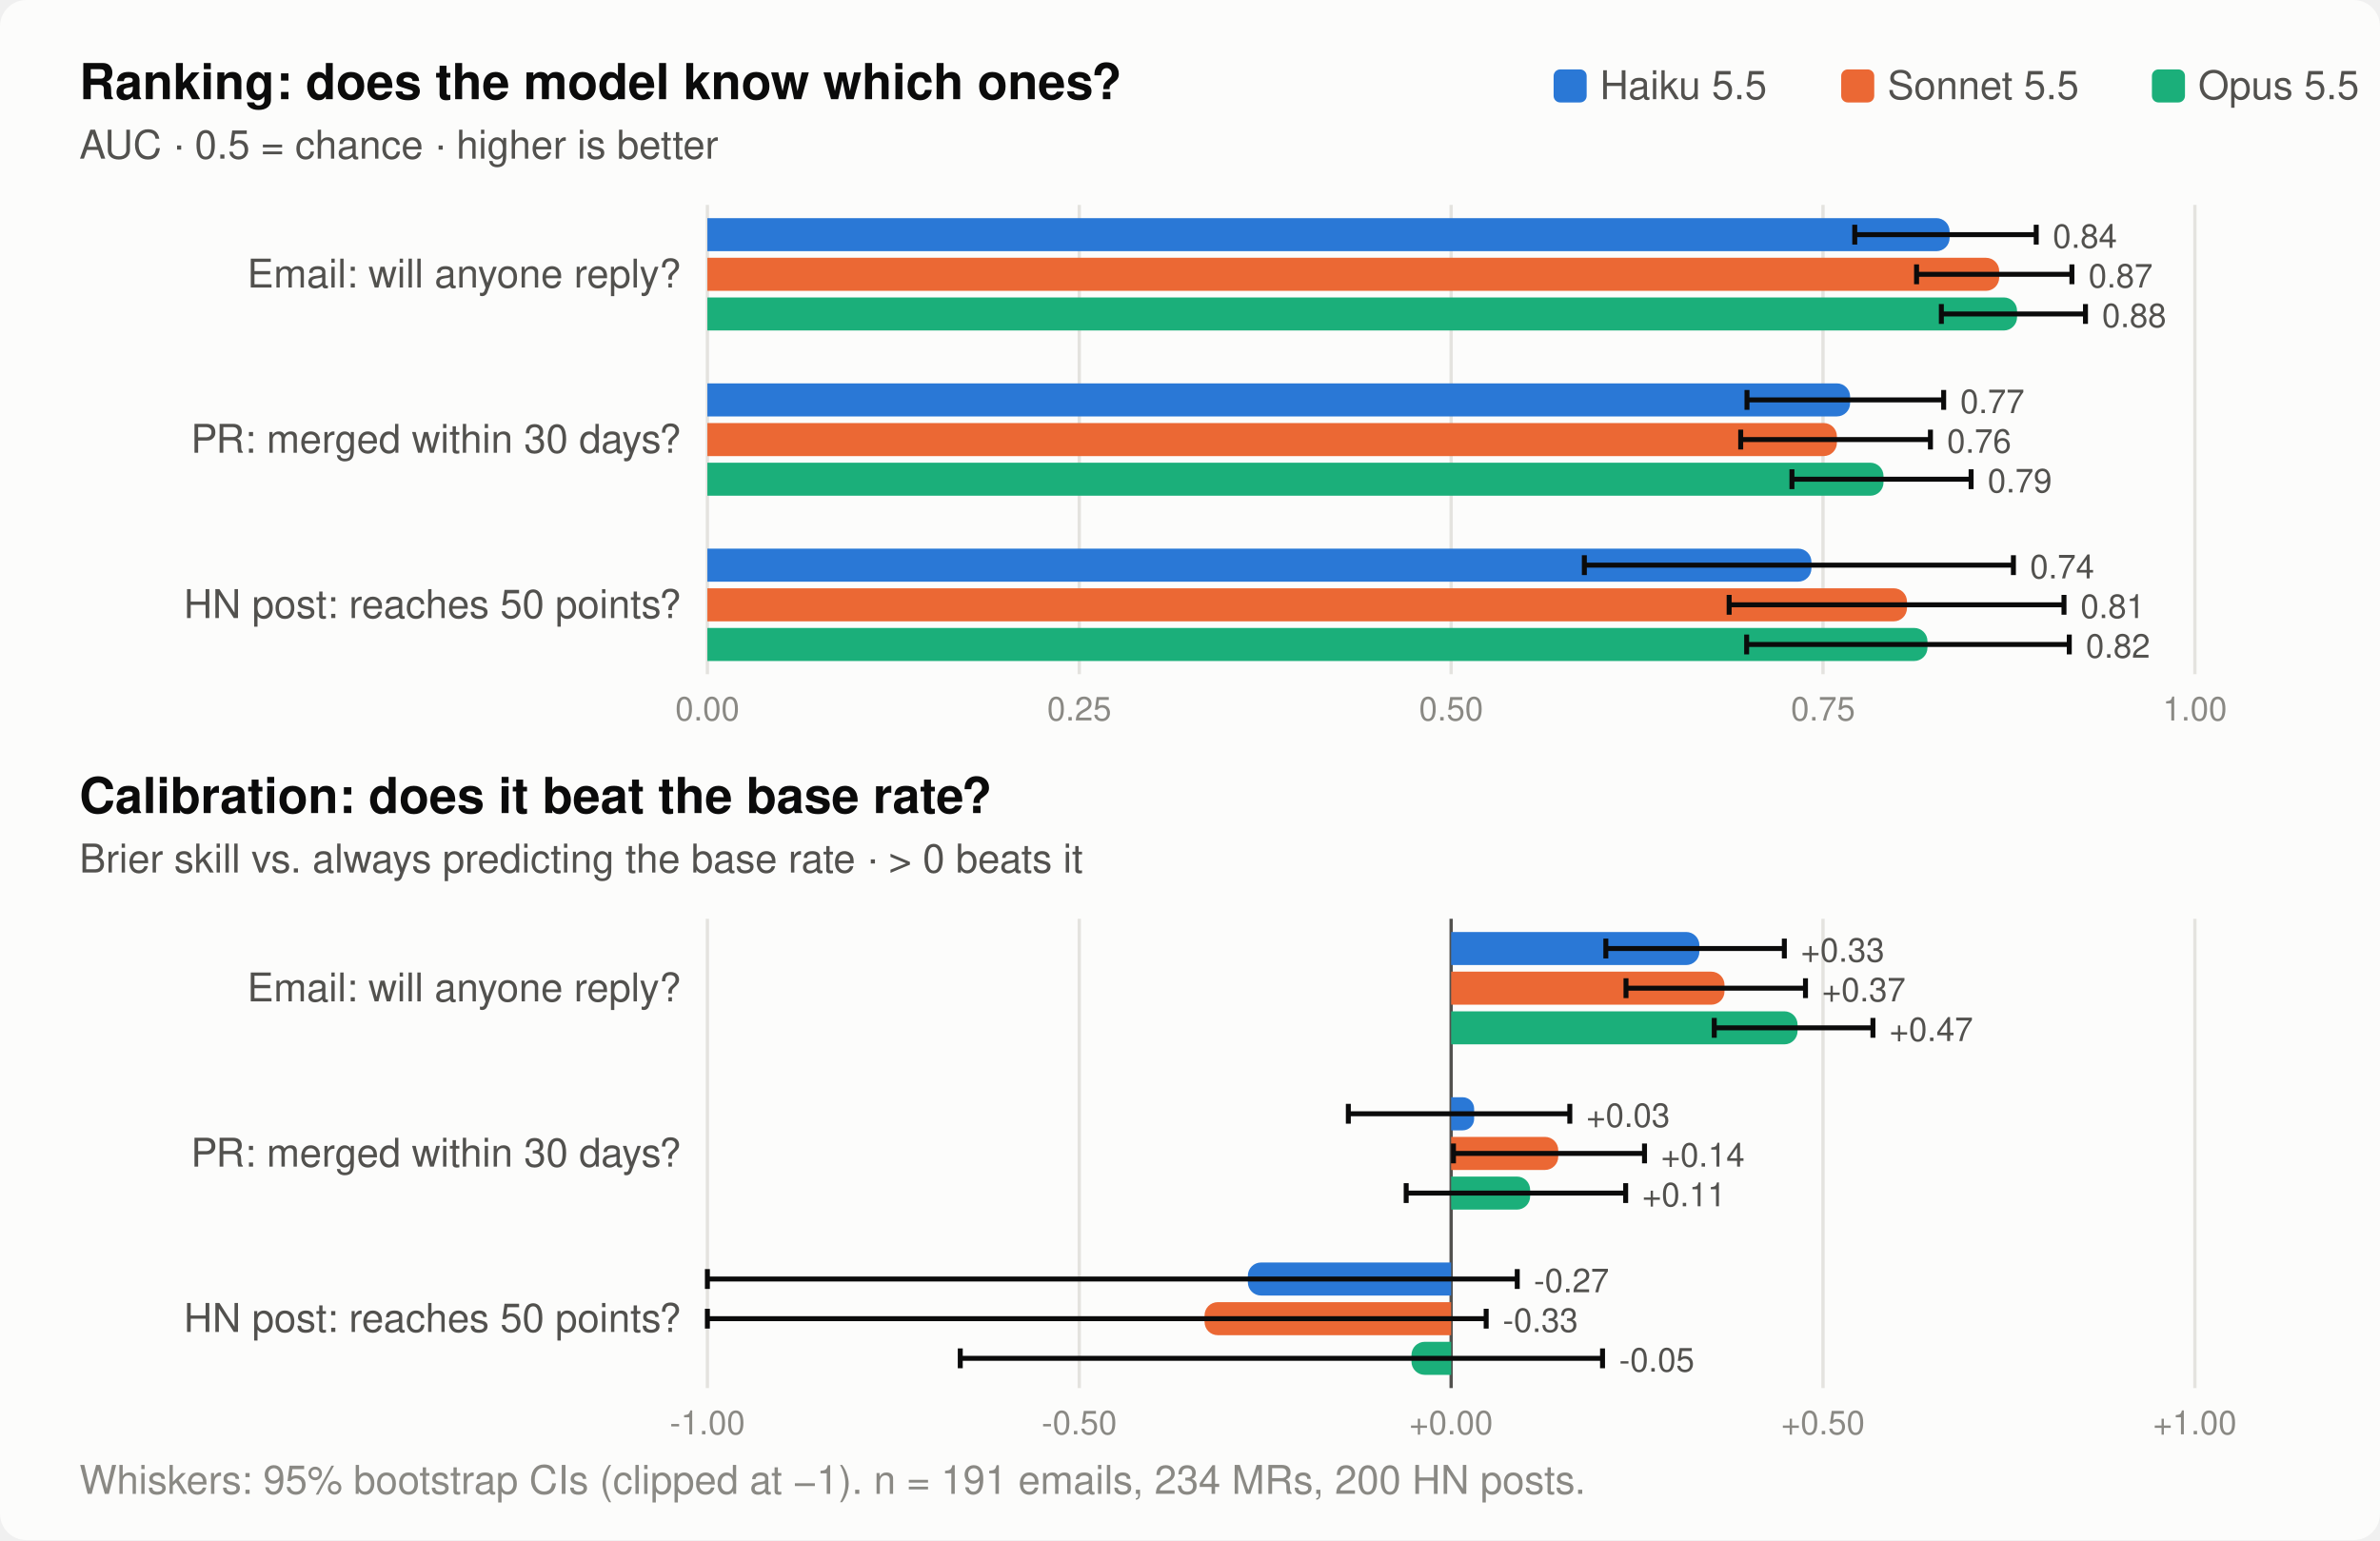
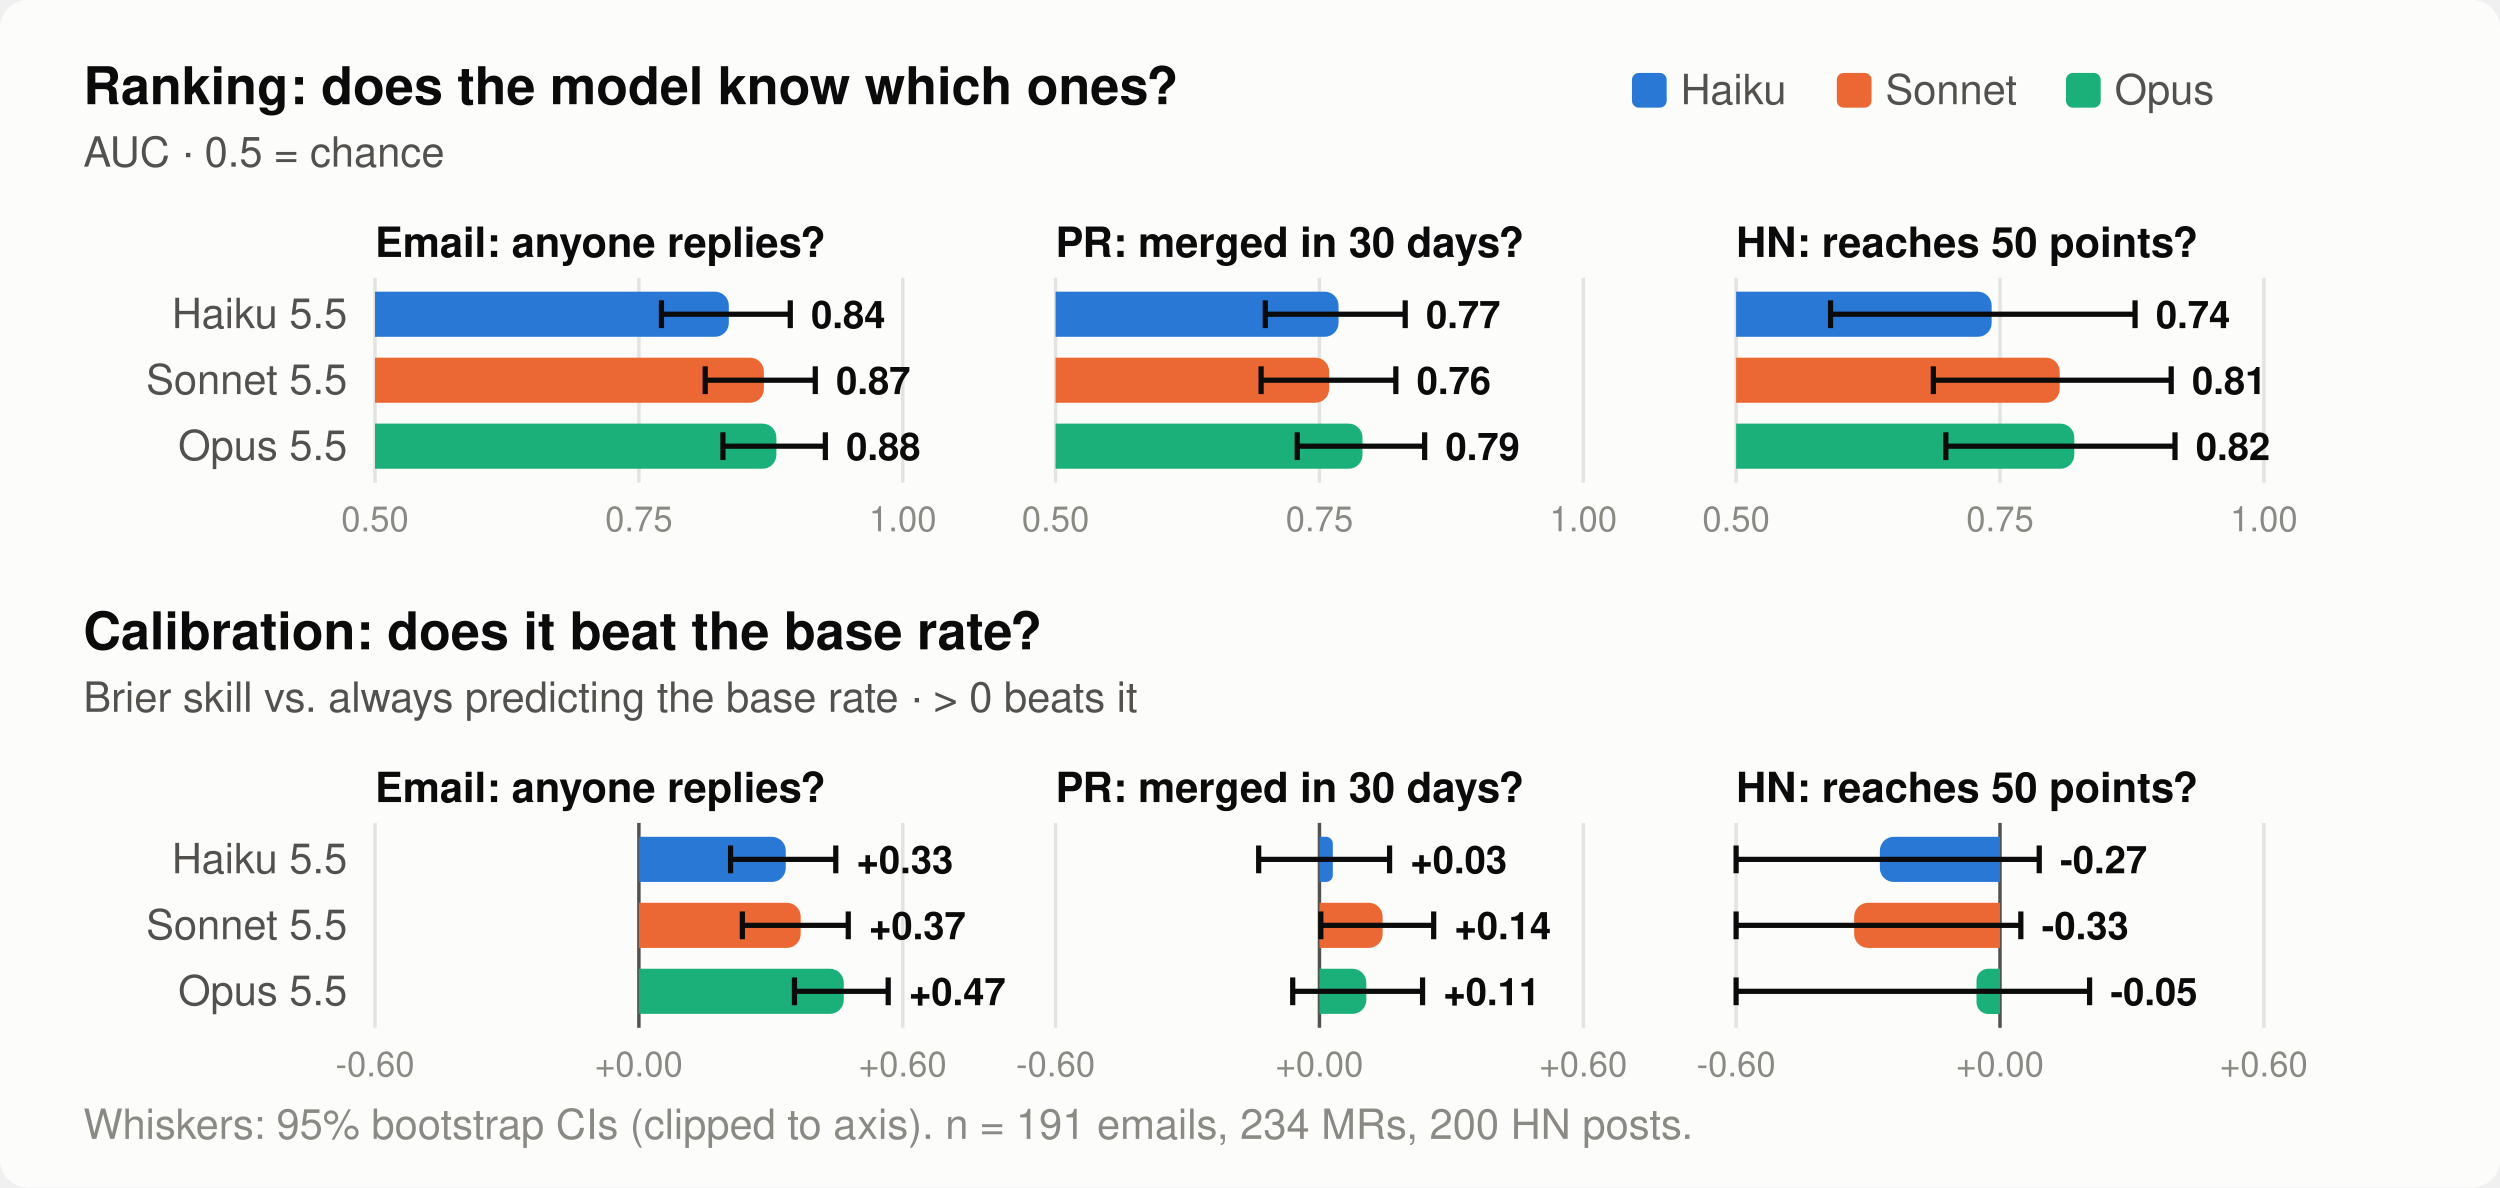
- <svg xmlns="http://www.w3.org/2000/svg" width="720" height="466" viewBox="0 0 720 466" font-family="-apple-system,BlinkMacSystemFont,Segoe UI,Helvetica,Arial,sans-serif">
+ <svg xmlns="http://www.w3.org/2000/svg" width="720" height="342" viewBox="0 0 720 342" font-family="-apple-system,BlinkMacSystemFont,Segoe UI,Helvetica,Arial,sans-serif">
  <style>
.bg{fill:#fcfcfb}.t1{fill:#0b0b0b}.t2{fill:#52514e}.t3{fill:#8a8984}.grid{stroke:#e4e3df}
.s1{fill:#2a78d6}.s2{fill:#eb6834}.s3{fill:#1baf7a}.neutral{fill:#b9b8b2}.ref{stroke:#52514e}.ci{stroke:#0b0b0b;stroke-width:1.5;fill:none}
- .line-s1{stroke:#2a78d6}.line-s2{stroke:#eb6834}.line-s3{stroke:#1baf7a}
- .d1{fill:#2a78d6;stroke:#fcfcfb}.d2{fill:#eb6834;stroke:#fcfcfb}.d3{fill:#1baf7a;stroke:#fcfcfb}
+ .s4{fill:#eda100}.line-s1{stroke:#2a78d6}.line-s2{stroke:#eb6834}.line-s3{stroke:#1baf7a}.line-s4{stroke:#eda100}
+ .heat{fill:#2a78d6}.tw{fill:#ffffff}
+ .d1{fill:#2a78d6;stroke:#fcfcfb}.d2{fill:#eb6834;stroke:#fcfcfb}.d3{fill:#1baf7a;stroke:#fcfcfb}.d4{fill:#eda100;stroke:#fcfcfb}
@media (prefers-color-scheme: dark){.bg{fill:#1a1a19}.t1{fill:#f0efec}.t2{fill:#c3c2b7}.t3{fill:#8f8e88}
- .grid{stroke:#33332f}.s1{fill:#3987e5}.s2{fill:#d95926}.s3{fill:#199e70}.neutral{fill:#5a5954}.ref{stroke:#c3c2b7}.ci{stroke:#f0efec}.line-s1{stroke:#3987e5}.line-s2{stroke:#d95926}.line-s3{stroke:#199e70}
- .d1{fill:#3987e5;stroke:#1a1a19}.d2{fill:#d95926;stroke:#1a1a19}.d3{fill:#199e70;stroke:#1a1a19}}
+ .grid{stroke:#33332f}.s1{fill:#3987e5}.s2{fill:#d95926}.s3{fill:#199e70}.neutral{fill:#5a5954}.ref{stroke:#c3c2b7}.ci{stroke:#f0efec}.line-s1{stroke:#3987e5}.line-s2{stroke:#d95926}.line-s3{stroke:#199e70}.s4{fill:#c98500}.line-s4{stroke:#c98500}.heat{fill:#3987e5}
+ .d1{fill:#3987e5;stroke:#1a1a19}.d2{fill:#d95926;stroke:#1a1a19}.d3{fill:#199e70;stroke:#1a1a19}.d4{fill:#c98500;stroke:#1a1a19}}
text{font-size:12px}.h{font-size:15px;font-weight:600}.v{font-size:11px;font-weight:600}.tick{font-size:10px}
</style>
-   <rect class="bg" width="720" height="466" rx="8" />
+   <rect class="bg" width="720" height="342" rx="8" />
  <text class="h t1" x="24.0" y="30.0" text-anchor="start">Ranking: does the model know which ones?</text>
-   <text class="t2" x="24.0" y="48.0" text-anchor="start">AUC · 0.5 = chance · higher is better</text>
+   <text class="t2" x="24.0" y="48.0" text-anchor="start">AUC · 0.5 = chance</text>
  <rect class="s1" x="470" y="21" width="10" height="10" rx="2" />
-   <text class="t2" x="484.0" y="30.0" text-anchor="start">Haiku 5.5</text>
-   <rect class="s2" x="557" y="21" width="10" height="10" rx="2" />
-   <text class="t2" x="571.0" y="30.0" text-anchor="start">Sonnet 5.5</text>
-   <rect class="s3" x="651" y="21" width="10" height="10" rx="2" />
-   <text class="t2" x="665.0" y="30.0" text-anchor="start">Opus 5.5</text>
-   <line class="grid" x1="214.0" x2="214.0" y1="62" y2="204" />
-   <text class="tick t3" x="214.0" y="218.0" text-anchor="middle">0.00</text>
-   <line class="grid" x1="326.5" x2="326.5" y1="62" y2="204" />
-   <text class="tick t3" x="326.5" y="218.0" text-anchor="middle">0.25</text>
-   <line class="grid" x1="439.0" x2="439.0" y1="62" y2="204" />
-   <text class="tick t3" x="439.0" y="218.0" text-anchor="middle">0.50</text>
-   <line class="grid" x1="551.5" x2="551.5" y1="62" y2="204" />
-   <text class="tick t3" x="551.5" y="218.0" text-anchor="middle">0.75</text>
-   <line class="grid" x1="664.0" x2="664.0" y1="62" y2="204" />
-   <text class="tick t3" x="664.0" y="218.0" text-anchor="middle">1.00</text>
-   <text class="t2" x="206.0" y="87.0" text-anchor="end">Email: will anyone reply?</text>
-   <path class="s1" d="M214.0,66.0 h371.8 a4,4 0 0 1 4,4 v2.0 a4,4 0 0 1 -4,4 h-371.8 z" />
-   <path class="ci" d="M561.1,71.0 H616.0 M561.1,68.0 V74.0 M616.0,68.0 V74.0" />
-   <text class="tick t2" x="621.0" y="75.0" text-anchor="start">0.84</text>
-   <path class="s2" d="M214.0,78.0 h386.8 a4,4 0 0 1 4,4 v2.0 a4,4 0 0 1 -4,4 h-386.8 z" />
-   <path class="ci" d="M579.8,83.0 H626.8 M579.8,80.0 V86.0 M626.8,80.0 V86.0" />
-   <text class="tick t2" x="631.8" y="87.0" text-anchor="start">0.87</text>
-   <path class="s3" d="M214.0,90.0 h392.2 a4,4 0 0 1 4,4 v2.0 a4,4 0 0 1 -4,4 h-392.2 z" />
-   <path class="ci" d="M587.3,95.0 H630.9 M587.3,92.0 V98.0 M630.9,92.0 V98.0" />
-   <text class="tick t2" x="635.9" y="99.0" text-anchor="start">0.88</text>
-   <text class="t2" x="206.0" y="137.0" text-anchor="end">PR: merged within 30 days?</text>
-   <path class="s1" d="M214.0,116.0 h341.7 a4,4 0 0 1 4,4 v2.0 a4,4 0 0 1 -4,4 h-341.7 z" />
-   <path class="ci" d="M528.5,121.0 H588.0 M528.5,118.0 V124.0 M588.0,118.0 V124.0" />
-   <text class="tick t2" x="593.0" y="125.0" text-anchor="start">0.77</text>
-   <path class="s2" d="M214.0,128.0 h337.7 a4,4 0 0 1 4,4 v2.0 a4,4 0 0 1 -4,4 h-337.7 z" />
-   <path class="ci" d="M526.6,133.0 H584.0 M526.6,130.0 V136.0 M584.0,130.0 V136.0" />
-   <text class="tick t2" x="589.0" y="137.0" text-anchor="start">0.76</text>
-   <path class="s3" d="M214.0,140.0 h351.8 a4,4 0 0 1 4,4 v2.0 a4,4 0 0 1 -4,4 h-351.8 z" />
-   <path class="ci" d="M542.1,145.0 H596.3 M542.1,142.0 V148.0 M596.3,142.0 V148.0" />
-   <text class="tick t2" x="601.3" y="149.0" text-anchor="start">0.79</text>
-   <text class="t2" x="206.0" y="187.0" text-anchor="end">HN post: reaches 50 points?</text>
-   <path class="s1" d="M214.0,166.0 h330.0 a4,4 0 0 1 4,4 v2.0 a4,4 0 0 1 -4,4 h-330.0 z" />
-   <path class="ci" d="M479.3,171.0 H609.1 M479.3,168.0 V174.0 M609.1,168.0 V174.0" />
-   <text class="tick t2" x="614.1" y="175.0" text-anchor="start">0.74</text>
-   <path class="s2" d="M214.0,178.0 h358.9 a4,4 0 0 1 4,4 v2.0 a4,4 0 0 1 -4,4 h-358.9 z" />
-   <path class="ci" d="M523.1,183.0 H624.4 M523.1,180.0 V186.0 M624.4,180.0 V186.0" />
-   <text class="tick t2" x="629.4" y="187.0" text-anchor="start">0.81</text>
-   <path class="s3" d="M214.0,190.0 h365.1 a4,4 0 0 1 4,4 v2.0 a4,4 0 0 1 -4,4 h-365.1 z" />
-   <path class="ci" d="M528.4,195.0 H626.0 M528.4,192.0 V198.0 M626.0,192.0 V198.0" />
-   <text class="tick t2" x="631.0" y="199.0" text-anchor="start">0.82</text>
-   <text class="h t1" x="24.0" y="246.0" text-anchor="start">Calibration: does it beat the base rate?</text>
-   <text class="t2" x="24.0" y="264.0" text-anchor="start">Brier skill vs. always predicting the base rate · &gt; 0 beats it</text>
-   <line class="grid" x1="214.0" x2="214.0" y1="278" y2="420" />
-   <text class="tick t3" x="214.0" y="434.0" text-anchor="middle">-1.00</text>
-   <line class="grid" x1="326.5" x2="326.5" y1="278" y2="420" />
-   <text class="tick t3" x="326.5" y="434.0" text-anchor="middle">-0.50</text>
-   <line class="ref" x1="439.0" x2="439.0" y1="278" y2="420" />
-   <text class="tick t3" x="439.0" y="434.0" text-anchor="middle">+0.00</text>
-   <line class="grid" x1="551.5" x2="551.5" y1="278" y2="420" />
-   <text class="tick t3" x="551.5" y="434.0" text-anchor="middle">+0.50</text>
-   <line class="grid" x1="664.0" x2="664.0" y1="278" y2="420" />
-   <text class="tick t3" x="664.0" y="434.0" text-anchor="middle">+1.00</text>
-   <text class="t2" x="206.0" y="303.0" text-anchor="end">Email: will anyone reply?</text>
-   <path class="s1" d="M439.0,282.0 h71.1 a4,4 0 0 1 4,4 v2.0 a4,4 0 0 1 -4,4 h-71.1 z" />
-   <path class="ci" d="M485.8,287.0 H539.8 M485.8,284.0 V290.0 M539.8,284.0 V290.0" />
-   <text class="tick t2" x="544.8" y="291.0" text-anchor="start">+0.33</text>
-   <path class="s2" d="M439.0,294.0 h78.7 a4,4 0 0 1 4,4 v2.0 a4,4 0 0 1 -4,4 h-78.7 z" />
-   <path class="ci" d="M491.9,299.0 H546.2 M491.9,296.0 V302.0 M546.2,296.0 V302.0" />
-   <text class="tick t2" x="551.2" y="303.0" text-anchor="start">+0.37</text>
-   <path class="s3" d="M439.0,306.0 h100.8 a4,4 0 0 1 4,4 v2.0 a4,4 0 0 1 -4,4 h-100.8 z" />
-   <path class="ci" d="M518.6,311.0 H566.6 M518.6,308.0 V314.0 M566.6,308.0 V314.0" />
-   <text class="tick t2" x="571.6" y="315.0" text-anchor="start">+0.47</text>
-   <text class="t2" x="206.0" y="353.0" text-anchor="end">PR: merged within 30 days?</text>
-   <path class="s1" d="M439.0,332.0 h3.5 a3.46,3.46 0 0 1 3.46,3.46 v3.1 a3.46,3.46 0 0 1 -3.46,3.46 h-3.5 z" />
-   <path class="ci" d="M407.9,337.0 H474.9 M407.9,334.0 V340.0 M474.9,334.0 V340.0" />
-   <text class="tick t2" x="479.9" y="341.0" text-anchor="start">+0.03</text>
-   <path class="s2" d="M439.0,344.0 h28.4 a4,4 0 0 1 4,4 v2.0 a4,4 0 0 1 -4,4 h-28.4 z" />
-   <path class="ci" d="M439.7,349.0 H497.5 M439.7,346.0 V352.0 M497.5,346.0 V352.0" />
-   <text class="tick t2" x="502.5" y="353.0" text-anchor="start">+0.14</text>
-   <path class="s3" d="M439.0,356.0 h19.9 a4,4 0 0 1 4,4 v2.0 a4,4 0 0 1 -4,4 h-19.9 z" />
-   <path class="ci" d="M425.4,361.0 H491.8 M425.4,358.0 V364.0 M491.8,358.0 V364.0" />
-   <text class="tick t2" x="496.8" y="365.0" text-anchor="start">+0.11</text>
-   <text class="t2" x="206.0" y="403.0" text-anchor="end">HN post: reaches 50 points?</text>
-   <path class="s1" d="M439.0,382.0 h-57.5 a4,4 0 0 0 -4,4 v2.0 a4,4 0 0 0 4,4 h57.5 z" />
-   <path class="ci" d="M214.0,387.0 H459.0 M214.0,384.0 V390.0 M459.0,384.0 V390.0" />
-   <text class="tick t2" x="464.0" y="391.0" text-anchor="start">-0.27</text>
-   <path class="s2" d="M439.0,394.0 h-70.6 a4,4 0 0 0 -4,4 v2.0 a4,4 0 0 0 4,4 h70.6 z" />
-   <path class="ci" d="M214.0,399.0 H449.6 M214.0,396.0 V402.0 M449.6,396.0 V402.0" />
-   <text class="tick t2" x="454.6" y="403.0" text-anchor="start">-0.33</text>
-   <path class="s3" d="M439.0,406.0 h-8.0 a4,4 0 0 0 -4,4 v2.0 a4,4 0 0 0 4,4 h8.0 z" />
-   <path class="ci" d="M290.5,411.0 H484.8 M290.5,408.0 V414.0 M484.8,408.0 V414.0" />
-   <text class="tick t2" x="489.8" y="415.0" text-anchor="start">-0.05</text>
-   <text class="t3" x="24.0" y="452.0" text-anchor="start">Whiskers: 95% bootstrap CIs (clipped at −1). n = 191 emails, 234 MRs, 200 HN posts.</text>
+   <text class="t2" x="484.0" y="30.0" text-anchor="start">Haiku</text>
+   <rect class="s2" x="529" y="21" width="10" height="10" rx="2" />
+   <text class="t2" x="543.0" y="30.0" text-anchor="start">Sonnet</text>
+   <rect class="s3" x="595" y="21" width="10" height="10" rx="2" />
+   <text class="t2" x="609.0" y="30.0" text-anchor="start">Opus</text>
+   <text class="t1" x="108.0" y="74.0" text-anchor="start" font-weight="600">Email: anyone replies?</text>
+   <line class="grid" x1="108.0" x2="108.0" y1="80" y2="139" />
+   <text class="tick t3" x="108.0" y="153.0" text-anchor="middle">0.50</text>
+   <line class="grid" x1="184.0" x2="184.0" y1="80" y2="139" />
+   <text class="tick t3" x="184.0" y="153.0" text-anchor="middle">0.75</text>
+   <line class="grid" x1="260.0" x2="260.0" y1="80" y2="139" />
+   <text class="tick t3" x="260.0" y="153.0" text-anchor="middle">1.00</text>
+   <text class="t2" x="100.0" y="94.5" text-anchor="end">Haiku 5.5</text>
+   <path class="s1" d="M108.0,84.0 h97.9 a4,4 0 0 1 4,4 v5.0 a4,4 0 0 1 -4,4 h-97.9 z" />
+   <path class="ci" d="M190.5,90.5 H227.6 M190.5,86.5 V94.5 M227.6,86.5 V94.5" />
+   <text class="v t1" x="233.6" y="94.5" text-anchor="start">0.84</text>
+   <text class="t2" x="100.0" y="113.5" text-anchor="end">Sonnet 5.5</text>
+   <path class="s2" d="M108.0,103.0 h108.0 a4,4 0 0 1 4,4 v5.0 a4,4 0 0 1 -4,4 h-108.0 z" />
+   <path class="ci" d="M203.1,109.5 H234.8 M203.1,105.5 V113.5 M234.8,105.5 V113.5" />
+   <text class="v t1" x="240.8" y="113.5" text-anchor="start">0.87</text>
+   <text class="t2" x="100.0" y="132.5" text-anchor="end">Opus 5.5</text>
+   <path class="s3" d="M108.0,122.0 h111.6 a4,4 0 0 1 4,4 v5.0 a4,4 0 0 1 -4,4 h-111.6 z" />
+   <path class="ci" d="M208.2,128.5 H237.7 M208.2,124.5 V132.5 M237.7,124.5 V132.5" />
+   <text class="v t1" x="243.7" y="132.5" text-anchor="start">0.88</text>
+   <text class="t1" x="304.0" y="74.0" text-anchor="start" font-weight="600">PR: merged in 30 days?</text>
+   <line class="grid" x1="304.0" x2="304.0" y1="80" y2="139" />
+   <text class="tick t3" x="304.0" y="153.0" text-anchor="middle">0.50</text>
+   <line class="grid" x1="380.0" x2="380.0" y1="80" y2="139" />
+   <text class="tick t3" x="380.0" y="153.0" text-anchor="middle">0.75</text>
+   <line class="grid" x1="456.0" x2="456.0" y1="80" y2="139" />
+   <text class="tick t3" x="456.0" y="153.0" text-anchor="middle">1.00</text>
+   <text class="t2" x="296.0" y="94.5" text-anchor="end" />
+   <path class="s1" d="M304.0,84.0 h77.5 a4,4 0 0 1 4,4 v5.0 a4,4 0 0 1 -4,4 h-77.5 z" />
+   <path class="ci" d="M364.4,90.5 H404.7 M364.4,86.5 V94.5 M404.7,86.5 V94.5" />
+   <text class="v t1" x="410.7" y="94.5" text-anchor="start">0.77</text>
+   <text class="t2" x="296.0" y="113.5" text-anchor="end" />
+   <path class="s2" d="M304.0,103.0 h74.8 a4,4 0 0 1 4,4 v5.0 a4,4 0 0 1 -4,4 h-74.8 z" />
+   <path class="ci" d="M363.2,109.5 H402.0 M363.2,105.5 V113.5 M402.0,105.5 V113.5" />
+   <text class="v t1" x="408.0" y="113.5" text-anchor="start">0.76</text>
+   <text class="t2" x="296.0" y="132.5" text-anchor="end" />
+   <path class="s3" d="M304.0,122.0 h84.4 a4,4 0 0 1 4,4 v5.0 a4,4 0 0 1 -4,4 h-84.4 z" />
+   <path class="ci" d="M373.6,128.5 H410.3 M373.6,124.5 V132.5 M410.3,124.5 V132.5" />
+   <text class="v t1" x="416.3" y="132.5" text-anchor="start">0.79</text>
+   <text class="t1" x="500.0" y="74.0" text-anchor="start" font-weight="600">HN: reaches 50 points?</text>
+   <line class="grid" x1="500.0" x2="500.0" y1="80" y2="139" />
+   <text class="tick t3" x="500.0" y="153.0" text-anchor="middle">0.50</text>
+   <line class="grid" x1="576.0" x2="576.0" y1="80" y2="139" />
+   <text class="tick t3" x="576.0" y="153.0" text-anchor="middle">0.75</text>
+   <line class="grid" x1="652.0" x2="652.0" y1="80" y2="139" />
+   <text class="tick t3" x="652.0" y="153.0" text-anchor="middle">1.00</text>
+   <text class="t2" x="492.0" y="94.5" text-anchor="end" />
+   <path class="s1" d="M500.0,84.0 h69.6 a4,4 0 0 1 4,4 v5.0 a4,4 0 0 1 -4,4 h-69.6 z" />
+   <path class="ci" d="M527.2,90.5 H614.9 M527.2,86.5 V94.5 M614.9,86.5 V94.5" />
+   <text class="v t1" x="620.9" y="94.5" text-anchor="start">0.74</text>
+   <text class="t2" x="492.0" y="113.5" text-anchor="end" />
+   <path class="s2" d="M500.0,103.0 h89.2 a4,4 0 0 1 4,4 v5.0 a4,4 0 0 1 -4,4 h-89.2 z" />
+   <path class="ci" d="M556.8,109.5 H625.3 M556.8,105.5 V113.5 M625.3,105.5 V113.5" />
+   <text class="v t1" x="631.3" y="113.5" text-anchor="start">0.81</text>
+   <text class="t2" x="492.0" y="132.5" text-anchor="end" />
+   <path class="s3" d="M500.0,122.0 h93.4 a4,4 0 0 1 4,4 v5.0 a4,4 0 0 1 -4,4 h-93.4 z" />
+   <path class="ci" d="M560.4,128.5 H626.4 M560.4,124.5 V132.5 M626.4,124.5 V132.5" />
+   <text class="v t1" x="632.4" y="132.5" text-anchor="start">0.82</text>
+   <text class="h t1" x="24.0" y="187.0" text-anchor="start">Calibration: does it beat the base rate?</text>
+   <text class="t2" x="24.0" y="205.0" text-anchor="start">Brier skill vs. always predicting the base rate · &gt; 0 beats it</text>
+   <text class="t1" x="108.0" y="231.0" text-anchor="start" font-weight="600">Email: anyone replies?</text>
+   <line class="grid" x1="108.0" x2="108.0" y1="237" y2="296" />
+   <text class="tick t3" x="108.0" y="310.0" text-anchor="middle">-0.60</text>
+   <line class="ref" x1="184.0" x2="184.0" y1="237" y2="296" />
+   <text class="tick t3" x="184.0" y="310.0" text-anchor="middle">+0.00</text>
+   <line class="grid" x1="260.0" x2="260.0" y1="237" y2="296" />
+   <text class="tick t3" x="260.0" y="310.0" text-anchor="middle">+0.60</text>
+   <text class="t2" x="100.0" y="251.5" text-anchor="end">Haiku 5.5</text>
+   <path class="s1" d="M184.0,241.0 h38.3 a4,4 0 0 1 4,4 v5.0 a4,4 0 0 1 -4,4 h-38.3 z" />
+   <path class="ci" d="M210.4,247.5 H240.7 M210.4,243.5 V251.5 M240.7,243.5 V251.5" />
+   <text class="v t1" x="246.7" y="251.5" text-anchor="start">+0.33</text>
+   <text class="t2" x="100.0" y="270.5" text-anchor="end">Sonnet 5.5</text>
+   <path class="s2" d="M184.0,260.0 h42.6 a4,4 0 0 1 4,4 v5.0 a4,4 0 0 1 -4,4 h-42.6 z" />
+   <path class="ci" d="M213.8,266.5 H244.3 M213.8,262.5 V270.5 M244.3,262.5 V270.5" />
+   <text class="v t1" x="250.3" y="270.5" text-anchor="start">+0.37</text>
+   <text class="t2" x="100.0" y="289.5" text-anchor="end">Opus 5.5</text>
+   <path class="s3" d="M184.0,279.0 h55.0 a4,4 0 0 1 4,4 v5.0 a4,4 0 0 1 -4,4 h-55.0 z" />
+   <path class="ci" d="M228.8,285.5 H255.8 M228.8,281.5 V289.5 M255.8,281.5 V289.5" />
+   <text class="v t1" x="261.8" y="289.5" text-anchor="start">+0.47</text>
+   <text class="t1" x="304.0" y="231.0" text-anchor="start" font-weight="600">PR: merged in 30 days?</text>
+   <line class="grid" x1="304.0" x2="304.0" y1="237" y2="296" />
+   <text class="tick t3" x="304.0" y="310.0" text-anchor="middle">-0.60</text>
+   <line class="ref" x1="380.0" x2="380.0" y1="237" y2="296" />
+   <text class="tick t3" x="380.0" y="310.0" text-anchor="middle">+0.00</text>
+   <line class="grid" x1="456.0" x2="456.0" y1="237" y2="296" />
+   <text class="tick t3" x="456.0" y="310.0" text-anchor="middle">+0.60</text>
+   <text class="t2" x="296.0" y="251.5" text-anchor="end" />
+   <path class="s1" d="M380.0,241.0 h1.9 a1.948,1.948 0 0 1 1.948,1.948 v9.1 a1.948,1.948 0 0 1 -1.948,1.948 h-1.9 z" />
+   <path class="ci" d="M362.5,247.5 H400.2 M362.5,243.5 V251.5 M400.2,243.5 V251.5" />
+   <text class="v t1" x="406.2" y="251.5" text-anchor="start">+0.03</text>
+   <text class="t2" x="296.0" y="270.5" text-anchor="end" />
+   <path class="s2" d="M380.0,260.0 h14.2 a4,4 0 0 1 4,4 v5.0 a4,4 0 0 1 -4,4 h-14.2 z" />
+   <path class="ci" d="M380.4,266.5 H412.9 M380.4,262.5 V270.5 M412.9,262.5 V270.5" />
+   <text class="v t1" x="418.9" y="270.5" text-anchor="start">+0.14</text>
+   <text class="t2" x="296.0" y="289.5" text-anchor="end" />
+   <path class="s3" d="M380.0,279.0 h9.5 a4,4 0 0 1 4,4 v5.0 a4,4 0 0 1 -4,4 h-9.5 z" />
+   <path class="ci" d="M372.3,285.5 H409.7 M372.3,281.5 V289.5 M409.7,281.5 V289.5" />
+   <text class="v t1" x="415.7" y="289.5" text-anchor="start">+0.11</text>
+   <text class="t1" x="500.0" y="231.0" text-anchor="start" font-weight="600">HN: reaches 50 points?</text>
+   <line class="grid" x1="500.0" x2="500.0" y1="237" y2="296" />
+   <text class="tick t3" x="500.0" y="310.0" text-anchor="middle">-0.60</text>
+   <line class="ref" x1="576.0" x2="576.0" y1="237" y2="296" />
+   <text class="tick t3" x="576.0" y="310.0" text-anchor="middle">+0.00</text>
+   <line class="grid" x1="652.0" x2="652.0" y1="237" y2="296" />
+   <text class="tick t3" x="652.0" y="310.0" text-anchor="middle">+0.60</text>
+   <text class="t2" x="492.0" y="251.5" text-anchor="end" />
+   <path class="s1" d="M576.0,241.0 h-30.6 a4,4 0 0 0 -4,4 v5.0 a4,4 0 0 0 4,4 h30.6 z" />
+   <path class="ci" d="M500.0,247.5 H587.3 M500.0,243.5 V251.5 M587.3,243.5 V251.5" />
+   <text class="v t1" x="593.3" y="251.5" text-anchor="start">-0.27</text>
+   <text class="t2" x="492.0" y="270.5" text-anchor="end" />
+   <path class="s2" d="M576.0,260.0 h-38.0 a4,4 0 0 0 -4,4 v5.0 a4,4 0 0 0 4,4 h38.0 z" />
+   <path class="ci" d="M500.0,266.5 H582.0 M500.0,262.5 V270.5 M582.0,262.5 V270.5" />
+   <text class="v t1" x="588.0" y="270.5" text-anchor="start">-0.33</text>
+   <text class="t2" x="492.0" y="289.5" text-anchor="end" />
+   <path class="s3" d="M576.0,279.0 h-3.4 a3.366,3.366 0 0 0 -3.366,3.366 v6.3 a3.366,3.366 0 0 0 3.366,3.366 h3.4 z" />
+   <path class="ci" d="M500.0,285.5 H601.8 M500.0,281.5 V289.5 M601.8,281.5 V289.5" />
+   <text class="v t1" x="607.8" y="289.5" text-anchor="start">-0.05</text>
+   <text class="t3" x="24.0" y="328.0" text-anchor="start">Whiskers: 95% bootstrap CIs (clipped to axis). n = 191 emails, 234 MRs, 200 HN posts.</text>
</svg>
